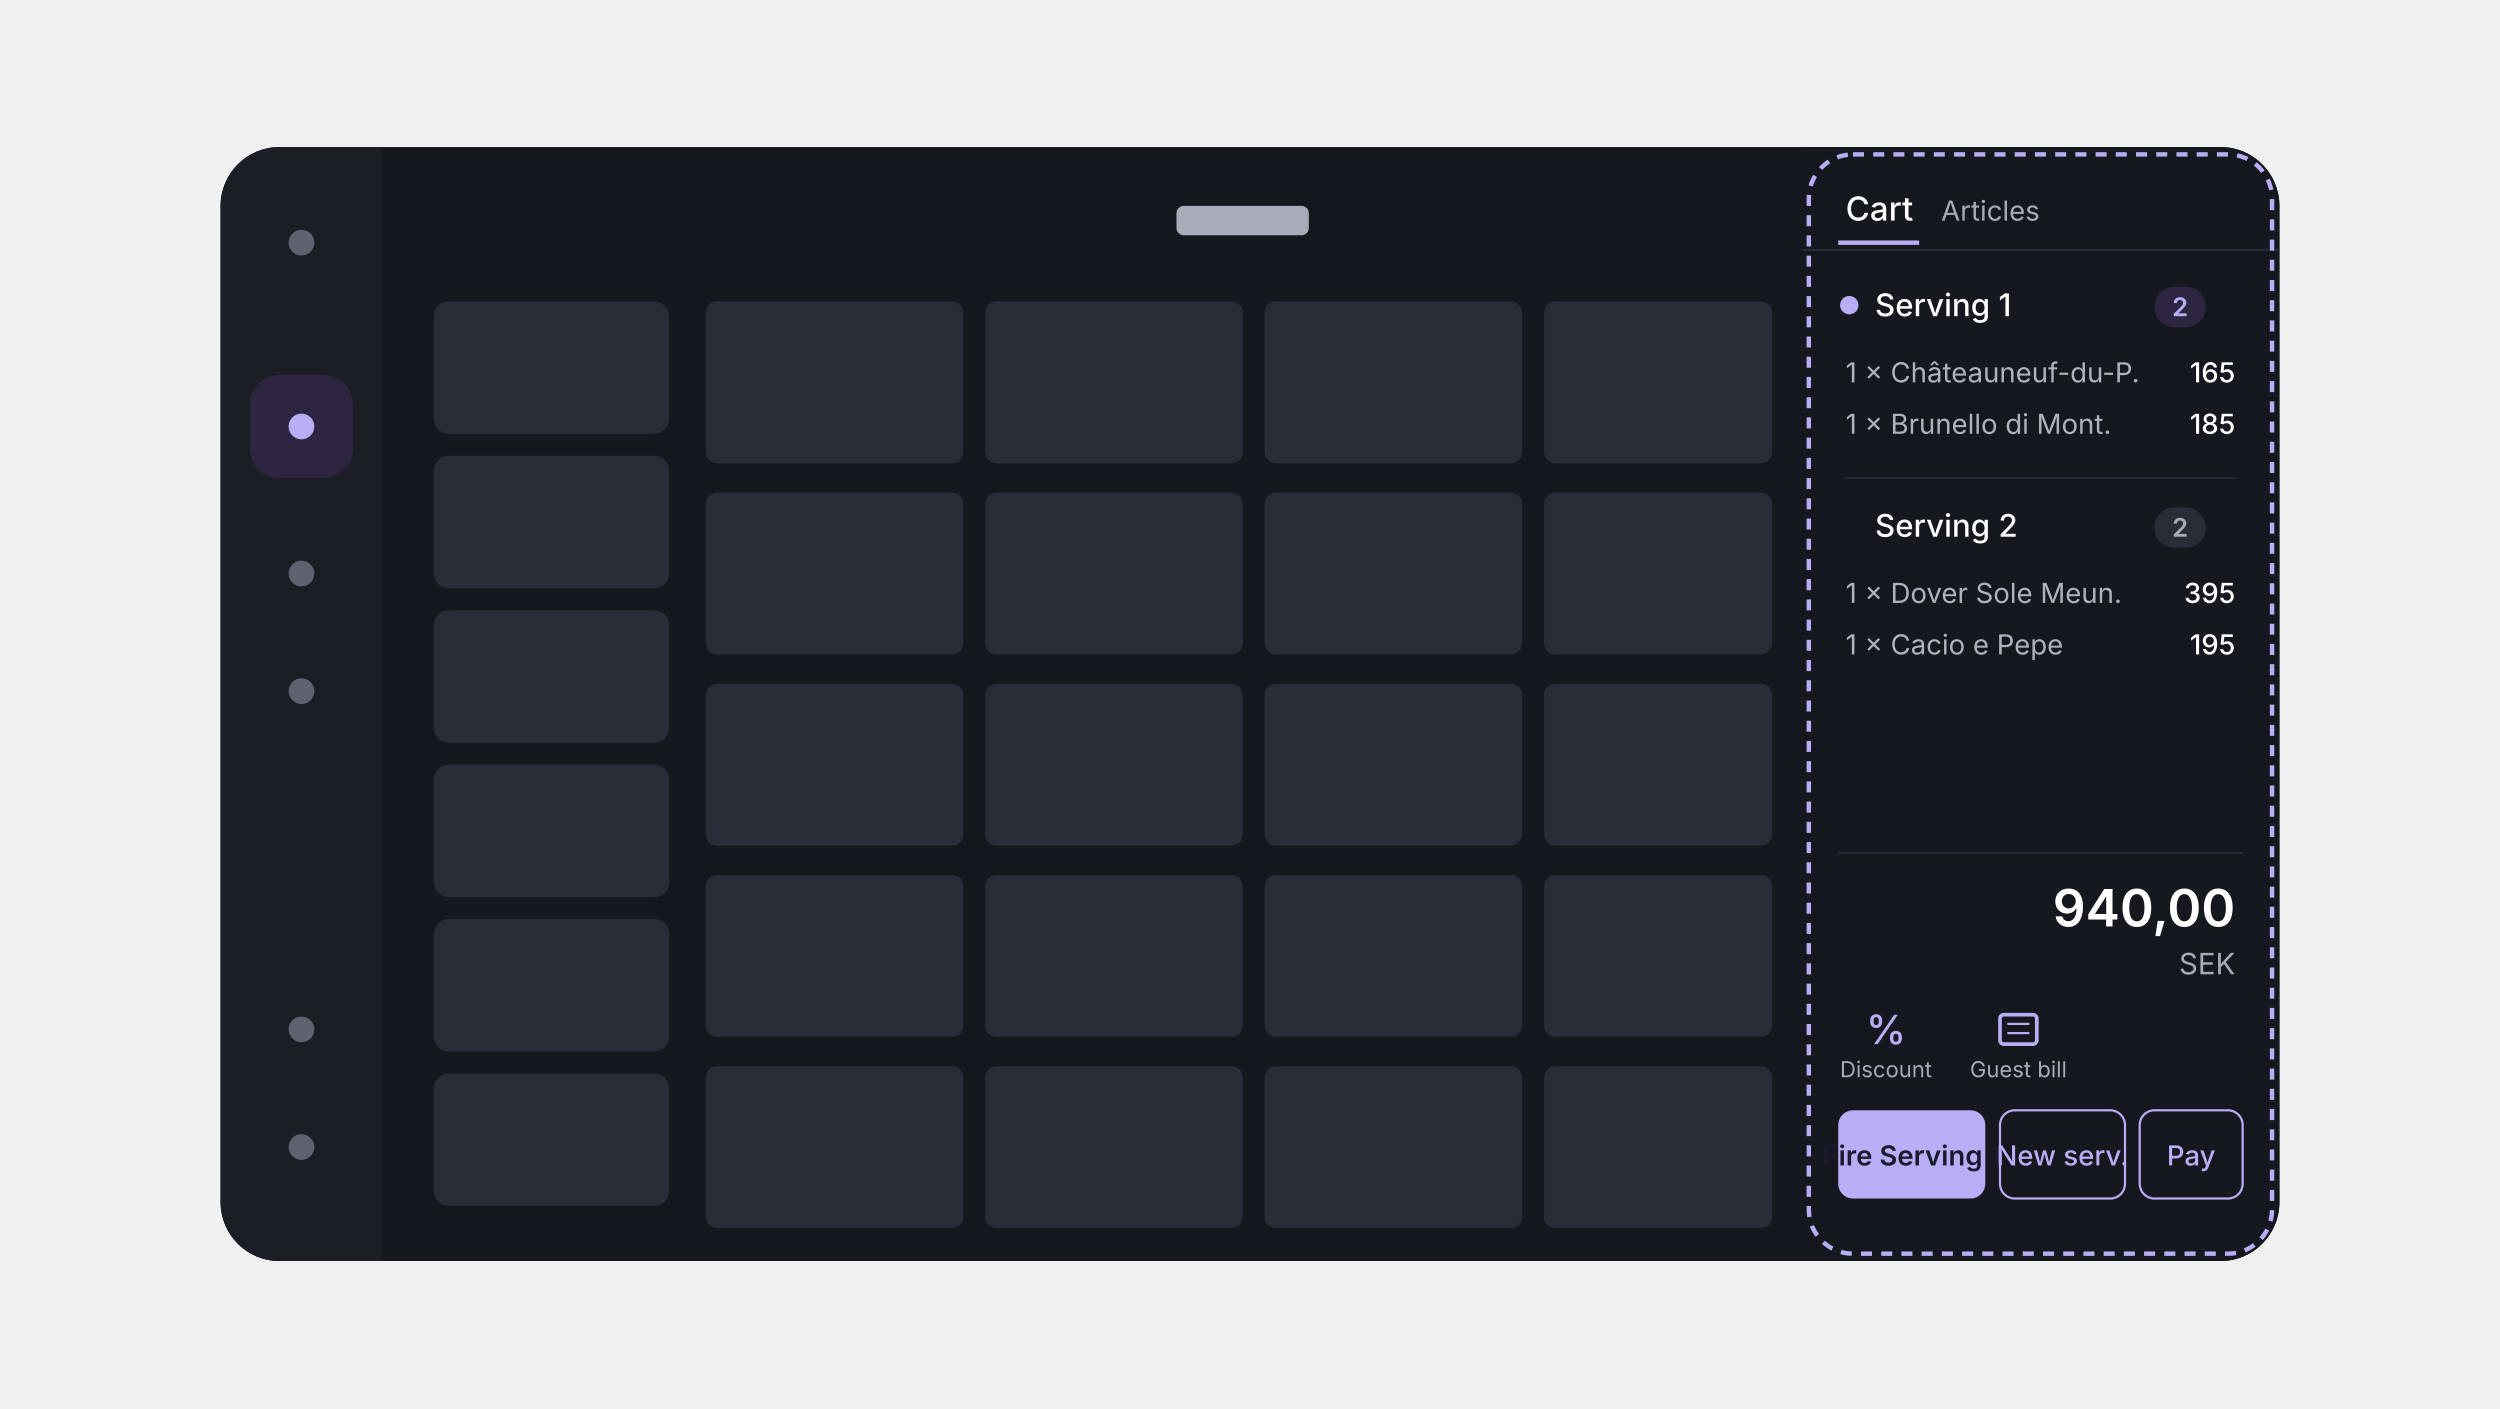
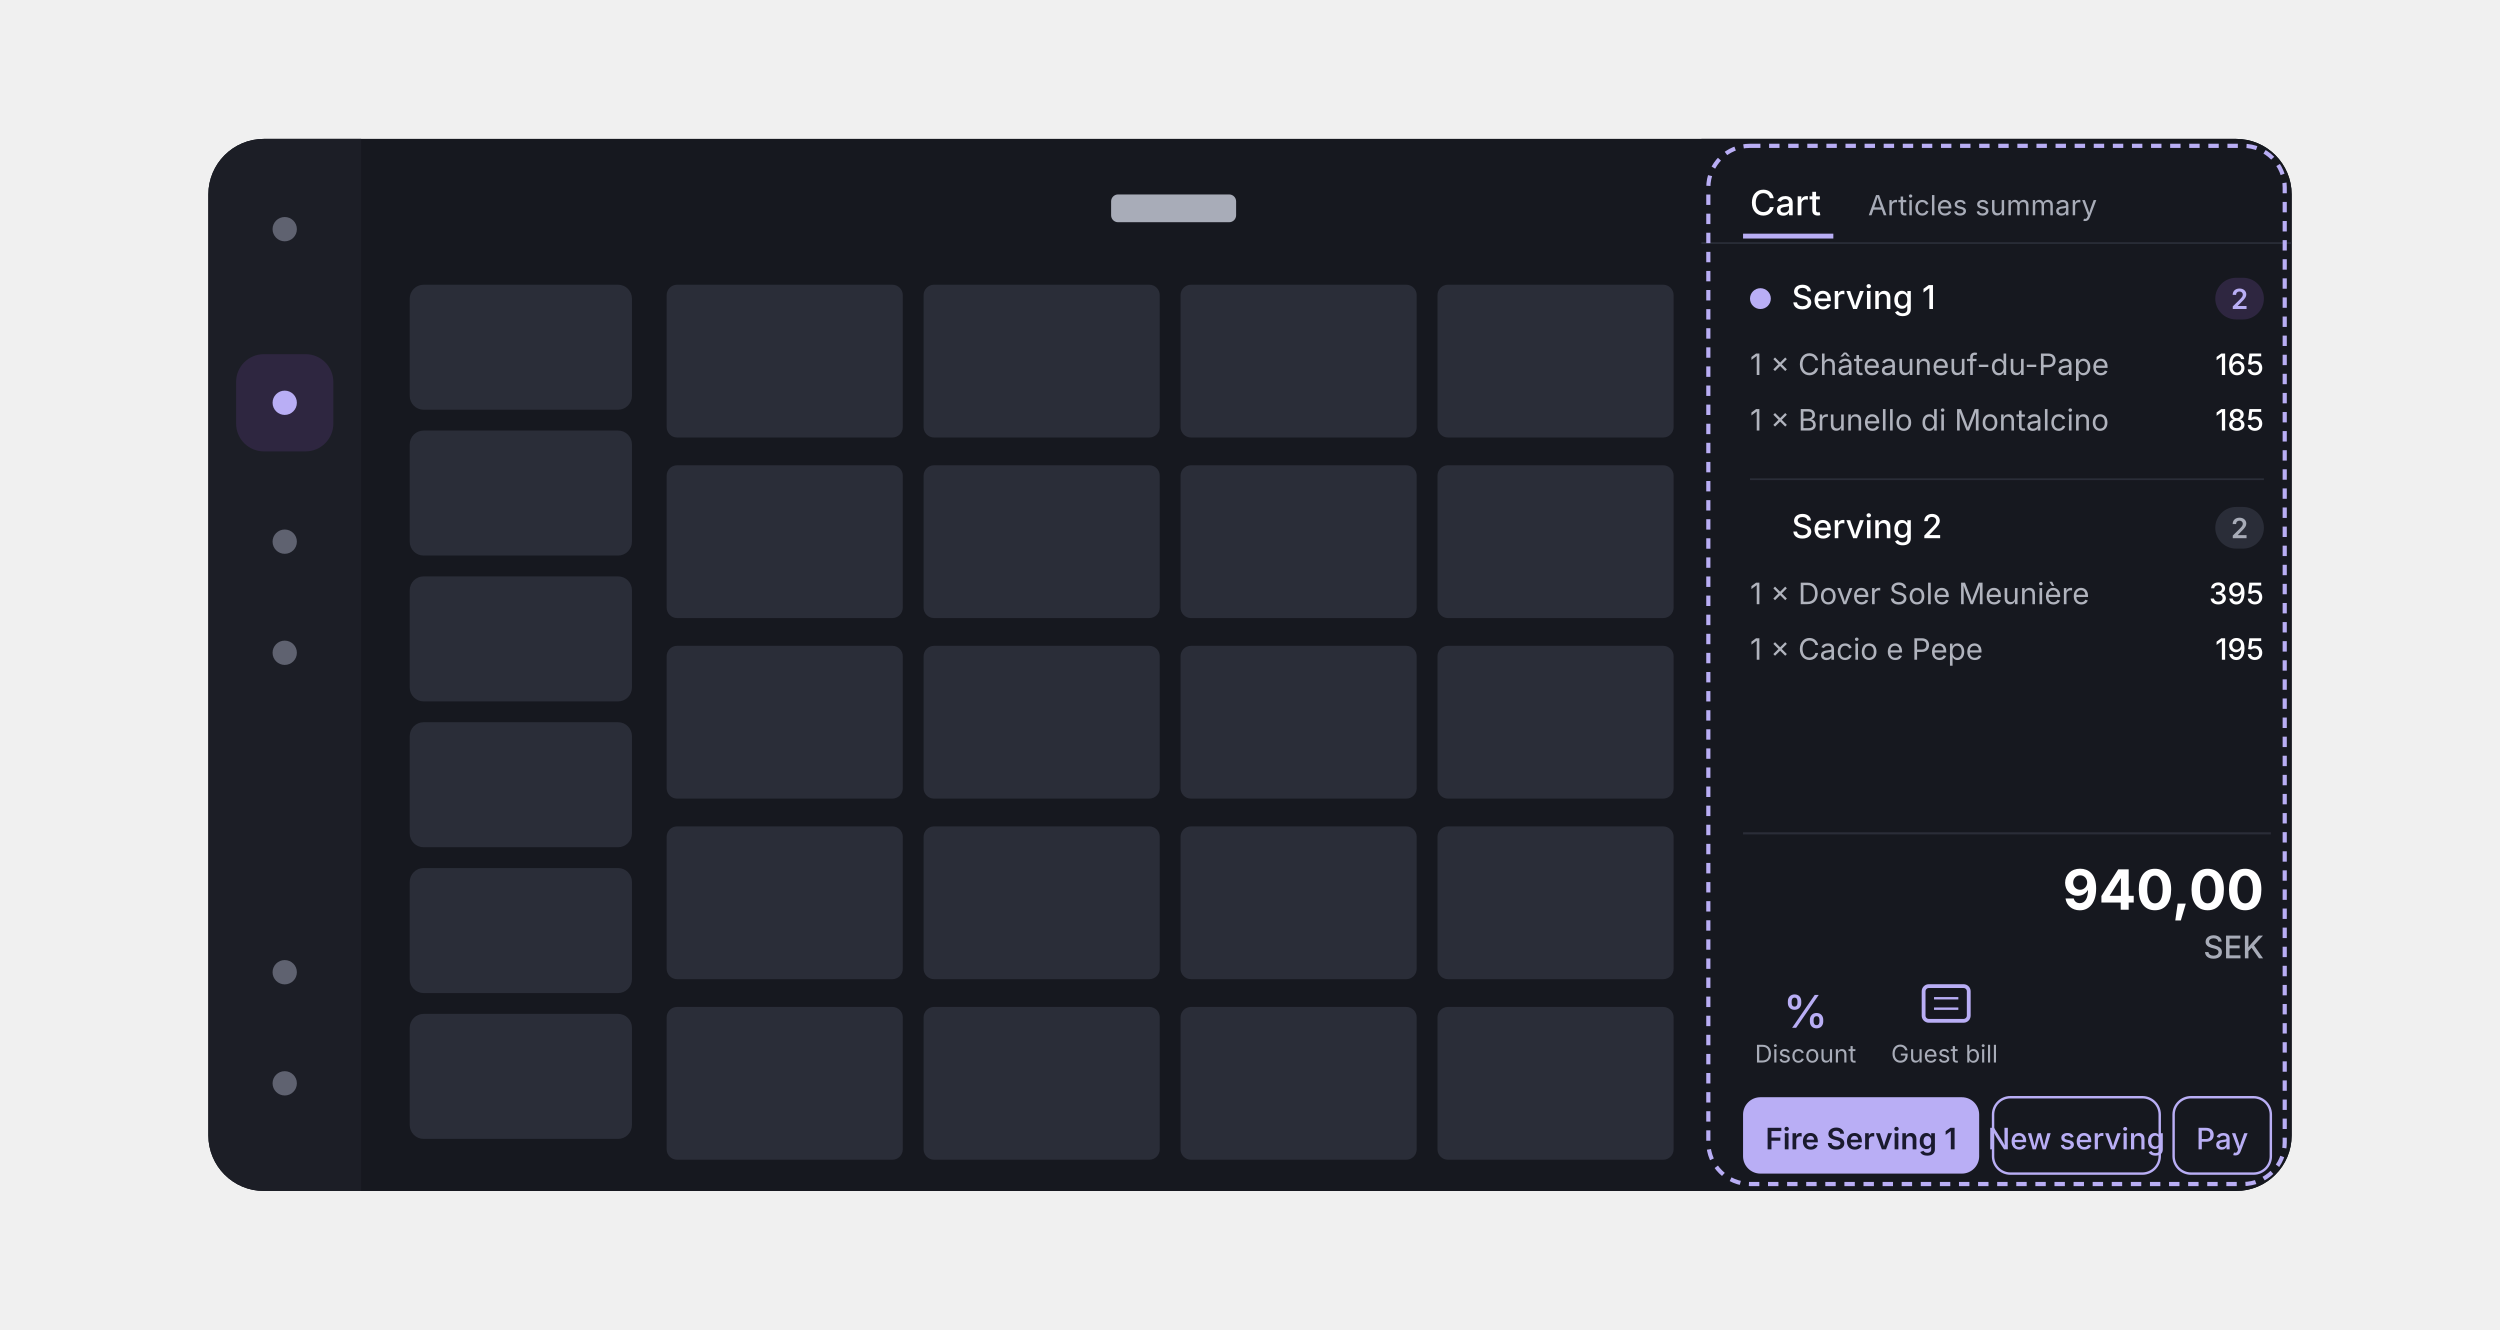
- <svg xmlns="http://www.w3.org/2000/svg" width="680" height="383" viewBox="0 0 680 383" role="img" aria-label="Flexible servings cart preview, dark theme">
+ <svg xmlns="http://www.w3.org/2000/svg" width="1440" height="766" viewBox="0 0 720 383" role="img" aria-label="Flexible servings cart preview, dark theme">
  <defs>
    <clipPath id="screen-clip-fl-dark">
-       <rect x="60" y="40" width="560" height="303" rx="16" />
+       <rect x="60" y="40" width="600" height="303" rx="16" />
    </clipPath>
    <style>
      .cart-text { font-family: -apple-system, BlinkMacSystemFont, 'Segoe UI', system-ui, sans-serif; }
    </style>
  </defs>
-   <rect x="60" y="40" width="560" height="303" rx="16" fill="#16181F" />
+   <rect x="60" y="40" width="600" height="303" rx="16" fill="#16181F" />
  <g clip-path="url(#screen-clip-fl-dark)">
    <rect x="60" y="40" width="44" height="303" fill="#1C1E26" />
    <circle cx="82" cy="66" r="3.5" fill="#5F6270" />
    <rect x="68" y="102" width="28" height="28" rx="8" fill="#2E2640" />
    <circle cx="82" cy="116" r="3.5" fill="#B9AEF5" />
    <circle cx="82" cy="156" r="3.5" fill="#5F6270" />
    <circle cx="82" cy="188" r="3.5" fill="#5F6270" />
    <circle cx="82" cy="280" r="3.5" fill="#5F6270" />
    <circle cx="82" cy="312" r="3.5" fill="#5F6270" />
    <rect x="320" y="56" width="36" height="8" rx="2" fill="#A8ACB8" />
    <rect x="118" y="82" width="64" height="36" rx="4" fill="#2A2D38" />
    <rect x="118" y="124" width="64" height="36" rx="4" fill="#2A2D38" />
    <rect x="118" y="166" width="64" height="36" rx="4" fill="#2A2D38" />
    <rect x="118" y="208" width="64" height="36" rx="4" fill="#2A2D38" />
    <rect x="118" y="250" width="64" height="36" rx="4" fill="#2A2D38" />
    <rect x="118" y="292" width="64" height="36" rx="4" fill="#2A2D38" />
    <g fill="#2A2D38">
-       <rect x="192" y="82" width="70" height="44" rx="3" />
-       <rect x="268" y="82" width="70" height="44" rx="3" />
-       <rect x="344" y="82" width="70" height="44" rx="3" />
-       <rect x="420" y="82" width="62" height="44" rx="3" />
-       <rect x="192" y="134" width="70" height="44" rx="3" />
-       <rect x="268" y="134" width="70" height="44" rx="3" />
-       <rect x="344" y="134" width="70" height="44" rx="3" />
-       <rect x="420" y="134" width="62" height="44" rx="3" />
-       <rect x="192" y="186" width="70" height="44" rx="3" />
-       <rect x="268" y="186" width="70" height="44" rx="3" />
-       <rect x="344" y="186" width="70" height="44" rx="3" />
-       <rect x="420" y="186" width="62" height="44" rx="3" />
-       <rect x="192" y="238" width="70" height="44" rx="3" />
-       <rect x="268" y="238" width="70" height="44" rx="3" />
-       <rect x="344" y="238" width="70" height="44" rx="3" />
-       <rect x="420" y="238" width="62" height="44" rx="3" />
-       <rect x="192" y="290" width="70" height="44" rx="3" />
-       <rect x="268" y="290" width="70" height="44" rx="3" />
-       <rect x="344" y="290" width="70" height="44" rx="3" />
-       <rect x="420" y="290" width="62" height="44" rx="3" />
+       <rect x="192" y="82" width="68" height="44" rx="3" />
+       <rect x="266" y="82" width="68" height="44" rx="3" />
+       <rect x="340" y="82" width="68" height="44" rx="3" />
+       <rect x="414" y="82" width="68" height="44" rx="3" />
+       <rect x="192" y="134" width="68" height="44" rx="3" />
+       <rect x="266" y="134" width="68" height="44" rx="3" />
+       <rect x="340" y="134" width="68" height="44" rx="3" />
+       <rect x="414" y="134" width="68" height="44" rx="3" />
+       <rect x="192" y="186" width="68" height="44" rx="3" />
+       <rect x="266" y="186" width="68" height="44" rx="3" />
+       <rect x="340" y="186" width="68" height="44" rx="3" />
+       <rect x="414" y="186" width="68" height="44" rx="3" />
+       <rect x="192" y="238" width="68" height="44" rx="3" />
+       <rect x="266" y="238" width="68" height="44" rx="3" />
+       <rect x="340" y="238" width="68" height="44" rx="3" />
+       <rect x="414" y="238" width="68" height="44" rx="3" />
+       <rect x="192" y="290" width="68" height="44" rx="3" />
+       <rect x="266" y="290" width="68" height="44" rx="3" />
+       <rect x="340" y="290" width="68" height="44" rx="3" />
+       <rect x="414" y="290" width="68" height="44" rx="3" />
    </g>
-     <rect x="490" y="40" width="130" height="303" fill="#16181F" />
-     <text class="cart-text" x="502" y="60" font-size="9" font-weight="500" fill="#FFFFFF">Cart</text>
-     <text class="cart-text" x="528" y="60" font-size="7.5" fill="#A8ACB8">Articles</text>
-     <line x1="500" y1="66" x2="522" y2="66" stroke="#B9AEF5" stroke-width="1.2" />
-     <line x1="490" y1="68" x2="620" y2="68" stroke="#2A2D38" stroke-width="0.5" />
-     <circle cx="503" cy="83" r="2.5" fill="#B9AEF5" />
-     <text class="cart-text" x="510" y="86" font-size="8.5" font-weight="500" fill="#FFFFFF">Serving 1</text>
-     <rect x="586" y="78" width="14" height="11" rx="5.5" fill="#2E2640" />
-     <text class="cart-text" x="593" y="86" font-size="7" font-weight="600" fill="#B9AEF5" text-anchor="middle">2</text>
-     <text class="cart-text" x="502" y="104" font-size="7.5" fill="#B0B3BD">1 × Châteauneuf-du-P.</text>
-     <text class="cart-text" x="608" y="104" font-size="7.5" font-weight="500" fill="#FFFFFF" text-anchor="end">165</text>
-     <text class="cart-text" x="502" y="118" font-size="7.5" fill="#B0B3BD">1 × Brunello di Mont.</text>
-     <text class="cart-text" x="608" y="118" font-size="7.5" font-weight="500" fill="#FFFFFF" text-anchor="end">185</text>
-     <line x1="502" y1="130" x2="608" y2="130" stroke="#2A2D38" stroke-width="0.5" />
-     <text class="cart-text" x="510" y="146" font-size="8.5" font-weight="500" fill="#FFFFFF">Serving 2</text>
-     <rect x="586" y="138" width="14" height="11" rx="5.5" fill="#2A2D38" />
-     <text class="cart-text" x="593" y="146" font-size="7" font-weight="600" fill="#A8ACB8" text-anchor="middle">2</text>
-     <text class="cart-text" x="502" y="164" font-size="7.5" fill="#B0B3BD">1 × Dover Sole Meun.</text>
-     <text class="cart-text" x="608" y="164" font-size="7.5" font-weight="500" fill="#FFFFFF" text-anchor="end">395</text>
-     <text class="cart-text" x="502" y="178" font-size="7.5" fill="#B0B3BD">1 × Cacio e Pepe</text>
-     <text class="cart-text" x="608" y="178" font-size="7.5" font-weight="500" fill="#FFFFFF" text-anchor="end">195</text>
-     <line x1="500" y1="232" x2="610" y2="232" stroke="#2A2D38" stroke-width="0.6" />
-     <text class="cart-text" x="608" y="252" font-size="14" font-weight="600" fill="#FFFFFF" text-anchor="end">940,00</text>
-     <text class="cart-text" x="608" y="265" font-size="8" fill="#A8ACB8" text-anchor="end">SEK</text>
-     <text class="cart-text" x="513" y="284" font-size="11" font-weight="500" fill="#B9AEF5" text-anchor="middle">%</text>
-     <text class="cart-text" x="513" y="293" font-size="6" fill="#A8ACB8" text-anchor="middle">Discount</text>
-     <rect x="544" y="276" width="10" height="8" rx="1" fill="none" stroke="#B9AEF5" stroke-width="1" />
-     <line x1="546" y1="278.5" x2="552" y2="278.5" stroke="#B9AEF5" stroke-width="0.6" />
-     <line x1="546" y1="281" x2="552" y2="281" stroke="#B9AEF5" stroke-width="0.6" />
-     <text class="cart-text" x="549" y="293" font-size="6" fill="#A8ACB8" text-anchor="middle">Guest bill</text>
-     <rect x="500" y="302" width="40" height="24" rx="4" fill="#B9AEF5" />
-     <text class="cart-text" x="520" y="317" font-size="7.5" font-weight="600" fill="#1A1A2E" text-anchor="middle">Fire Serving 1</text>
-     <rect x="544" y="302" width="34" height="24" rx="4" fill="#16181F" stroke="#B9AEF5" stroke-width="0.6" />
-     <text class="cart-text" x="561" y="317" font-size="7.5" font-weight="500" fill="#B9AEF5" text-anchor="middle">New serv.</text>
-     <rect x="582" y="302" width="28" height="24" rx="4" fill="#16181F" stroke="#B9AEF5" stroke-width="0.6" />
-     <text class="cart-text" x="596" y="317" font-size="7.5" font-weight="500" fill="#B9AEF5" text-anchor="middle">Pay</text>
+     <rect x="490" y="40" width="170" height="303" fill="#16181F" />
+     <text class="cart-text" x="504" y="62" font-size="10" font-weight="500" fill="#FFFFFF">Cart</text>
+     <text class="cart-text" x="538" y="62" font-size="8" fill="#A8ACB8">Articles summary</text>
+     <line x1="502" y1="68" x2="528" y2="68" stroke="#B9AEF5" stroke-width="1.4" />
+     <line x1="490" y1="70" x2="660" y2="70" stroke="#2A2D38" stroke-width="0.5" />
+     <circle cx="507" cy="86" r="3" fill="#B9AEF5" />
+     <text class="cart-text" x="516" y="89" font-size="9.5" font-weight="500" fill="#FFFFFF">Serving 1</text>
+     <rect x="638" y="80" width="14" height="12" rx="6" fill="#2E2640" />
+     <text class="cart-text" x="645" y="89" font-size="8" font-weight="600" fill="#B9AEF5" text-anchor="middle">2</text>
+     <text class="cart-text" x="504" y="108" font-size="8.5" fill="#B0B3BD">1 × Châteauneuf-du-Pape</text>
+     <text class="cart-text" x="652" y="108" font-size="8.5" font-weight="500" fill="#FFFFFF" text-anchor="end">165</text>
+     <text class="cart-text" x="504" y="124" font-size="8.5" fill="#B0B3BD">1 × Brunello di Montalcino</text>
+     <text class="cart-text" x="652" y="124" font-size="8.5" font-weight="500" fill="#FFFFFF" text-anchor="end">185</text>
+     <line x1="504" y1="138" x2="652" y2="138" stroke="#2A2D38" stroke-width="0.5" />
+     <text class="cart-text" x="516" y="155" font-size="9.5" font-weight="500" fill="#FFFFFF">Serving 2</text>
+     <rect x="638" y="146" width="14" height="12" rx="6" fill="#2A2D38" />
+     <text class="cart-text" x="645" y="155" font-size="8" font-weight="600" fill="#A8ACB8" text-anchor="middle">2</text>
+     <text class="cart-text" x="504" y="174" font-size="8.5" fill="#B0B3BD">1 × Dover Sole Meunière</text>
+     <text class="cart-text" x="652" y="174" font-size="8.5" font-weight="500" fill="#FFFFFF" text-anchor="end">395</text>
+     <text class="cart-text" x="504" y="190" font-size="8.5" fill="#B0B3BD">1 × Cacio e Pepe</text>
+     <text class="cart-text" x="652" y="190" font-size="8.5" font-weight="500" fill="#FFFFFF" text-anchor="end">195</text>
+     <line x1="502" y1="240" x2="654" y2="240" stroke="#2A2D38" stroke-width="0.6" />
+     <text class="cart-text" x="652" y="262" font-size="16" font-weight="700" fill="#FFFFFF" text-anchor="end">940,00</text>
+     <text class="cart-text" x="652" y="276" font-size="9" font-weight="500" fill="#A8ACB8" text-anchor="end">SEK</text>
+     <text class="cart-text" x="520" y="296" font-size="13" font-weight="500" fill="#B9AEF5" text-anchor="middle">%</text>
+     <text class="cart-text" x="520" y="306" font-size="7" fill="#A8ACB8" text-anchor="middle">Discount</text>
+     <rect x="554" y="284" width="13" height="10" rx="1.5" fill="none" stroke="#B9AEF5" stroke-width="1.1" />
+     <line x1="557" y1="287.5" x2="564" y2="287.5" stroke="#B9AEF5" stroke-width="0.7" />
+     <line x1="557" y1="290.5" x2="564" y2="290.5" stroke="#B9AEF5" stroke-width="0.7" />
+     <text class="cart-text" x="560" y="306" font-size="7" fill="#A8ACB8" text-anchor="middle">Guest bill</text>
+     <rect x="502" y="316" width="68" height="22" rx="5" fill="#B9AEF5" />
+     <text class="cart-text" x="536" y="331" font-size="8.5" font-weight="600" fill="#1A1A2E" text-anchor="middle">Fire Serving 1</text>
+     <rect x="574" y="316" width="48" height="22" rx="5" fill="#16181F" stroke="#B9AEF5" stroke-width="0.7" />
+     <text class="cart-text" x="598" y="331" font-size="8.5" font-weight="500" fill="#B9AEF5" text-anchor="middle">New serving</text>
+     <rect x="626" y="316" width="28" height="22" rx="5" fill="#16181F" stroke="#B9AEF5" stroke-width="0.7" />
+     <text class="cart-text" x="640" y="331" font-size="8.5" font-weight="500" fill="#B9AEF5" text-anchor="middle">Pay</text>
  </g>
-   <rect x="492" y="42" width="126" height="299" rx="12" fill="none" stroke="#B9AEF5" stroke-width="1.2" stroke-dasharray="3 2.5" />
+   <rect x="492" y="42" width="166" height="299" rx="12" fill="none" stroke="#B9AEF5" stroke-width="1.2" stroke-dasharray="3 2.5" />
</svg>
